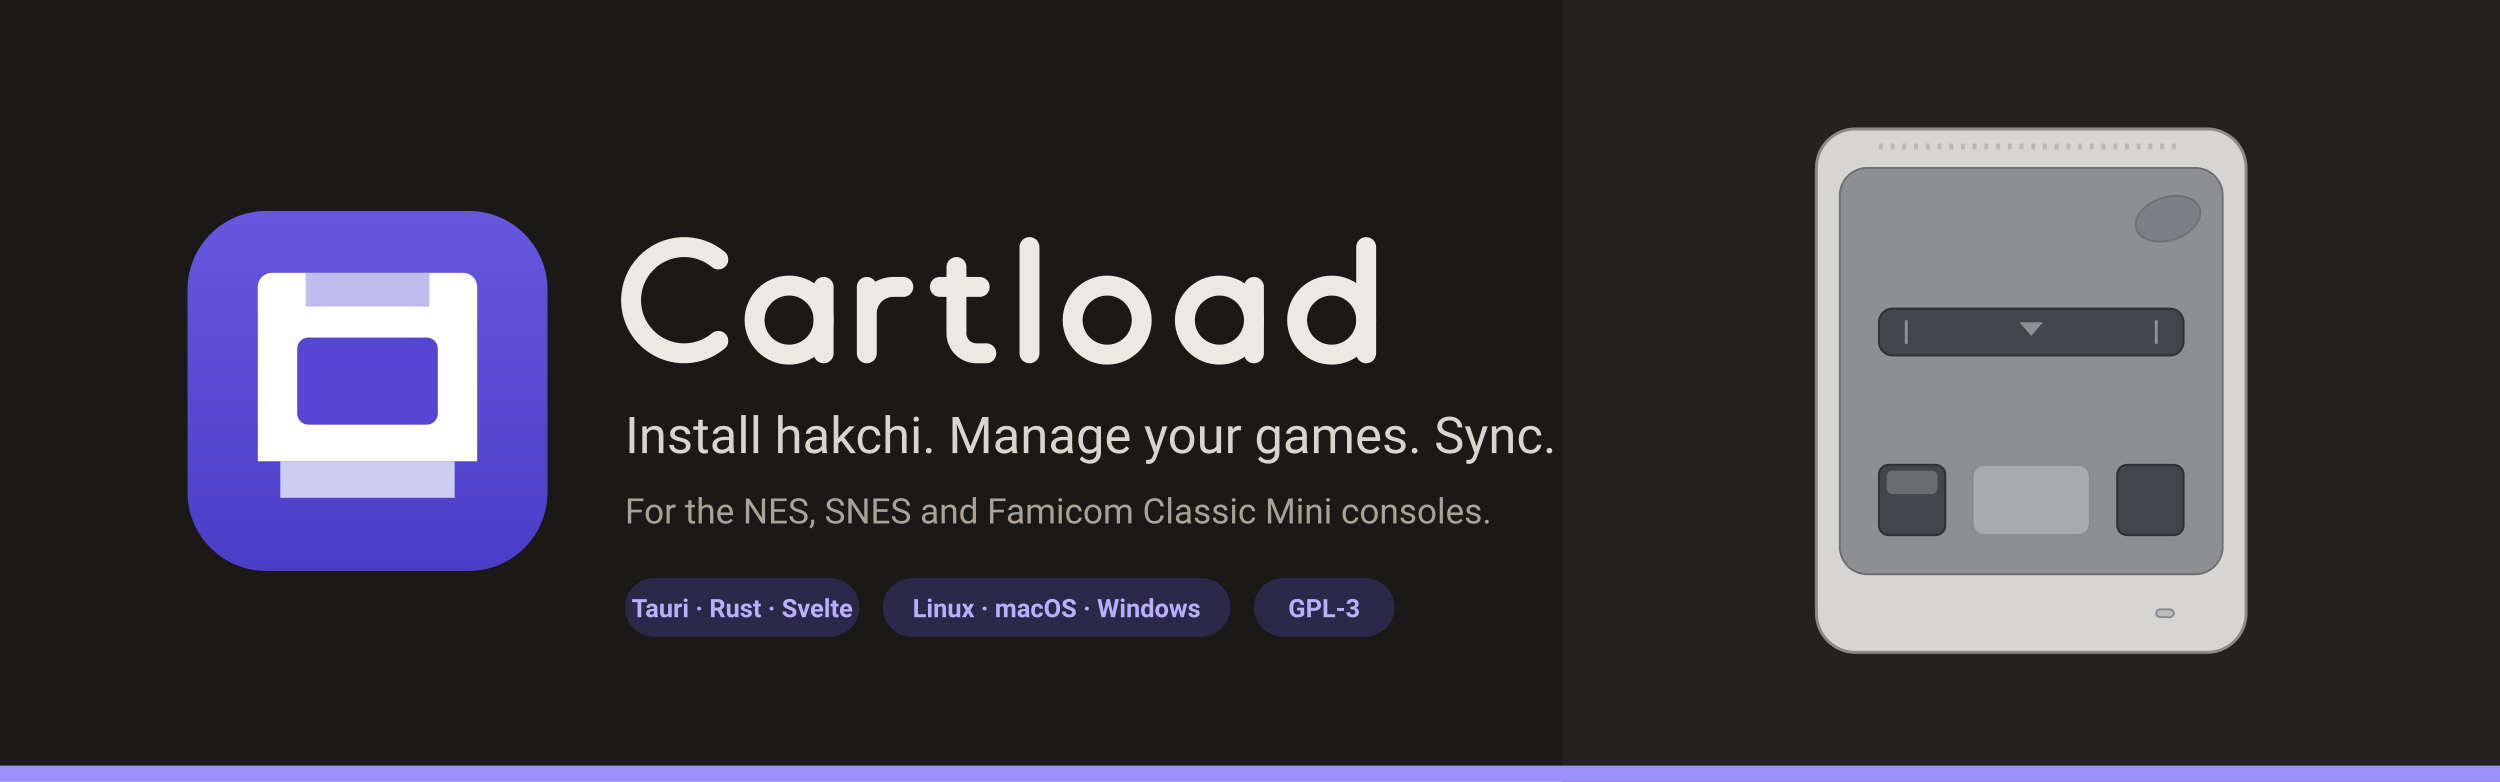
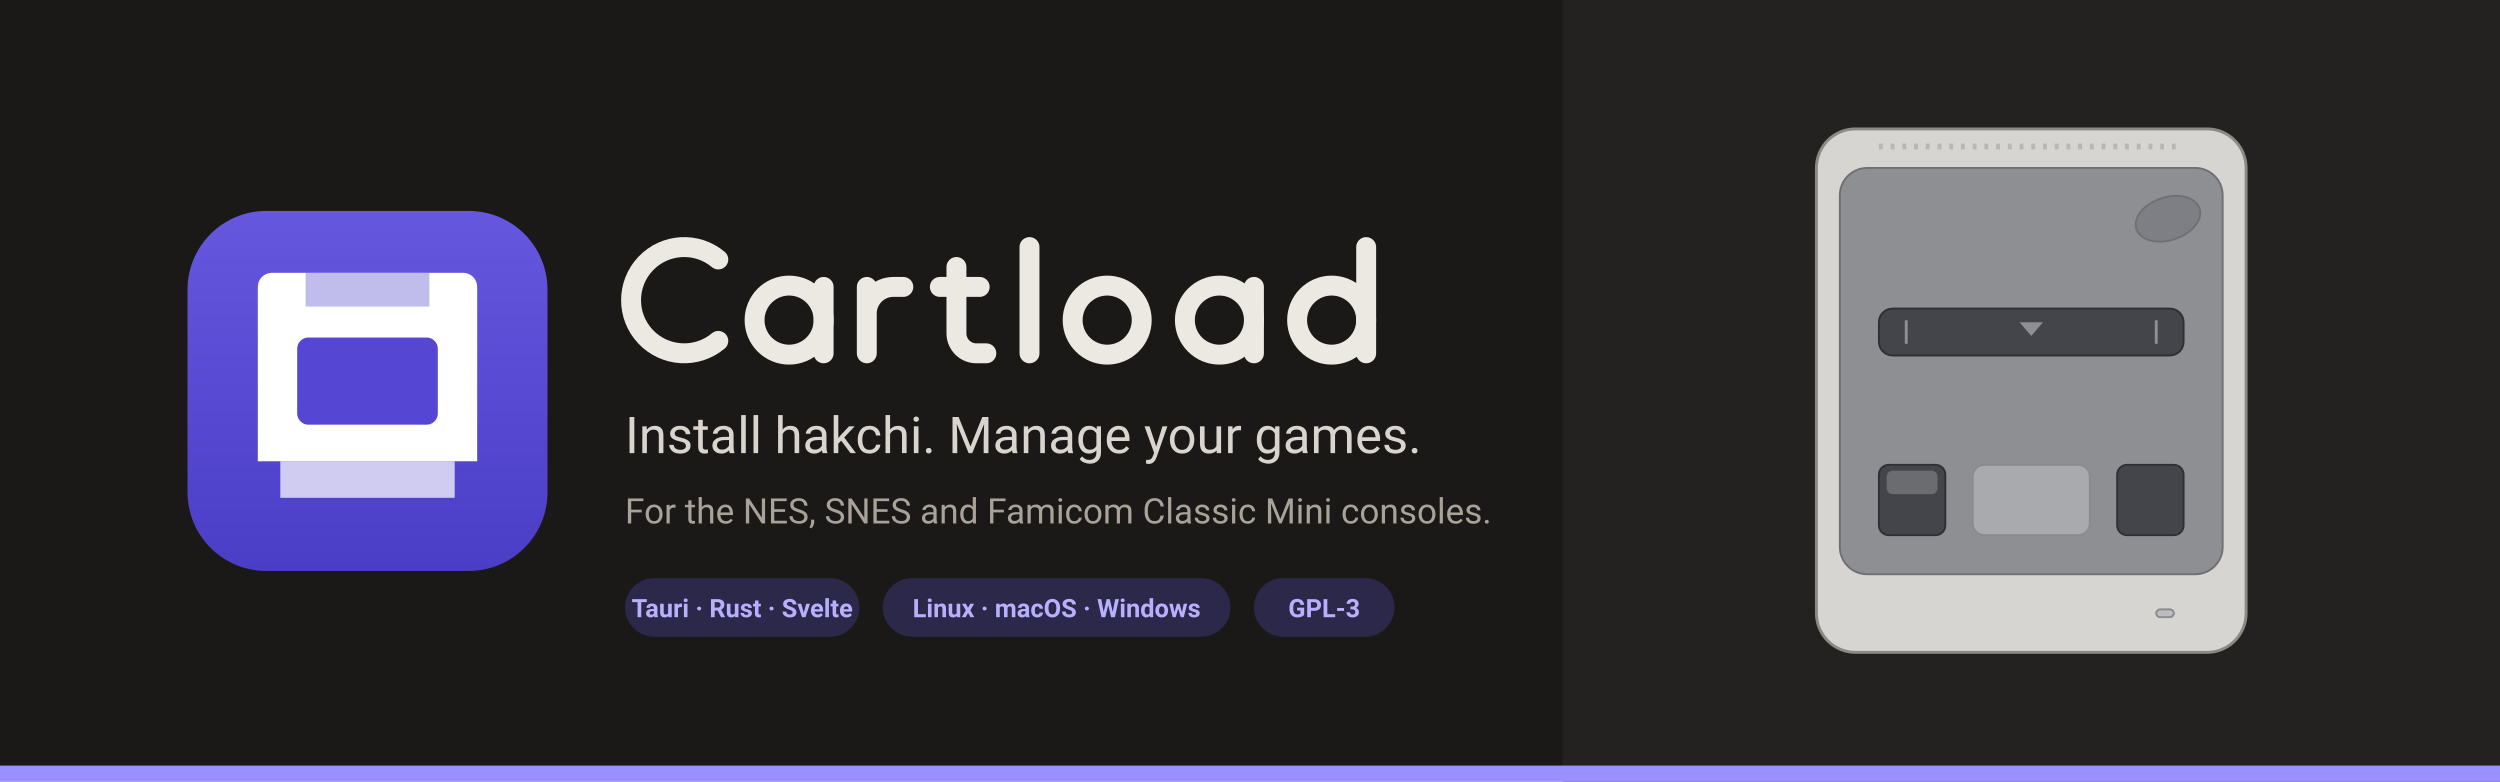
<svg xmlns="http://www.w3.org/2000/svg" width="1280" height="400" viewBox="0 0 1280 400" role="img" aria-labelledby="t d">
  <defs>
    <linearGradient id="mark" x1="0" y1="0" x2="0" y2="1">
      <stop offset="0" stop-color="#6557de" />
      <stop offset="1" stop-color="#4b3ec6" />
    </linearGradient>
    <clipPath id="frame">
      <rect width="1280" height="400" />
    </clipPath>
  </defs>
  <g clip-path="url(#frame)">
    <rect width="1280" height="400" fill="#1a1917" />
    <rect x="800" y="-40" width="580" height="480" rx="40" fill="#242220" />
    <rect x="0" y="392" width="1280" height="8" fill="#9b90ff" />
  </g>
  <g transform="translate(96 108) scale(0.72)">
    <rect width="256" height="256" rx="56" fill="url(#mark)" />
    <path d="M60 44h136a10 10 0 0 1 10 10v124H50V54a10 10 0 0 1 10-10z" fill="#ffffff" />
    <path d="M84 44v24h88V44z" fill="#4b3ec6" opacity="0.35" />
    <rect x="78" y="90" width="100" height="62" rx="8" fill="#5546d4" />
    <path d="M66 178h124v26H66z" fill="#ffffff" opacity="0.72" />
  </g>
  <g transform="translate(318 118) scale(3.4)" fill="none" stroke="#ece9e3" stroke-width="3" stroke-linecap="round" stroke-linejoin="round">
    <path d="M14.64 4.37A8 8 0 1 0 14.64 16.63" />
    <circle cx="25.3" cy="13.5" r="5.2" />
    <path d="M30.5 8.5V18.5" />
    <path d="M37 18.5V8.5M37 12.5A4 4 0 0 1 41 8.5H42.5" />
    <path d="M50.5 5.5V15.5A3 3 0 0 0 53.5 18.5H55M48 8.5H54" />
    <path d="M61.5 2.5V18.5" />
    <circle cx="73.2" cy="13.5" r="5.2" />
    <circle cx="90.1" cy="13.5" r="5.2" />
    <path d="M95.3 8.5V18.5" />
    <circle cx="107" cy="13.5" r="5.2" />
    <path d="M112.2 2.5V18.5" />
  </g>
  <g font-family="system-ui, -apple-system, 'Segoe UI', Roboto, 'Helvetica Neue', Arial, sans-serif">
-     <text x="320" y="232" font-size="26" fill="#d9d5ce">Install hakchi. Manage your games. Sync.</text>
+     <text x="320" y="232" font-size="26" fill="#d9d5ce">Install hakchi. Manage your games.</text>
    <text x="320" y="268" font-size="18" fill="#a8a298">For the NES, SNES and Famicom Classic Mini consoles.</text>
    <g font-size="13" font-weight="600" fill="#b8b0ff">
      <rect x="320" y="296" width="120" height="30" rx="15" fill="#2b284a" />
      <text x="380" y="316" text-anchor="middle">Tauri · Rust · Svelte</text>
      <rect x="452" y="296" width="178" height="30" rx="15" fill="#2b284a" />
      <text x="541" y="316" text-anchor="middle">Linux · macOS · Windows</text>
      <rect x="642" y="296" width="72" height="30" rx="15" fill="#2b284a" />
      <text x="678" y="316" text-anchor="middle">GPL-3</text>
    </g>
  </g>
  <g transform="translate(930 66)">
    <rect x="0" y="0" width="220" height="268" rx="20" fill="#d7d5d1" stroke="#8d8a85" stroke-width="1.5" />
    <line x1="32" y1="9" x2="188" y2="9" stroke="#b9b7b3" stroke-width="3" stroke-dasharray="2 4" />
    <rect x="12" y="20" width="196" height="208" rx="14" fill="#8e8f93" stroke="#6f7074" />
    <ellipse cx="180" cy="46" rx="17" ry="11" transform="rotate(-18 180 46)" fill="#7e7f84" stroke="#6f7074" />
    <rect x="32" y="92" width="156" height="24" rx="7" fill="#44454a" stroke="#2f3034" />
    <line x1="46" y1="98" x2="46" y2="110" stroke="#8e8f93" stroke-width="1.5" />
    <line x1="174" y1="98" x2="174" y2="110" stroke="#8e8f93" stroke-width="1.5" />
    <path d="M104 99h12l-6 7z" fill="#8e8f93" />
    <rect x="32" y="172" width="34" height="36" rx="5" fill="#44454a" stroke="#2f3034" />
    <rect x="36" y="175" width="26" height="12" rx="3" fill="#6b6c70" />
    <rect x="80" y="172" width="60" height="36" rx="6" fill="#a9aaad" stroke="#8a8b8f" />
    <rect x="154" y="172" width="34" height="36" rx="5" fill="#44454a" stroke="#2f3034" />
    <rect x="174" y="246" width="9" height="4" rx="2" fill="#bdbdbf" stroke="#8a8b8f" />
  </g>
</svg>
